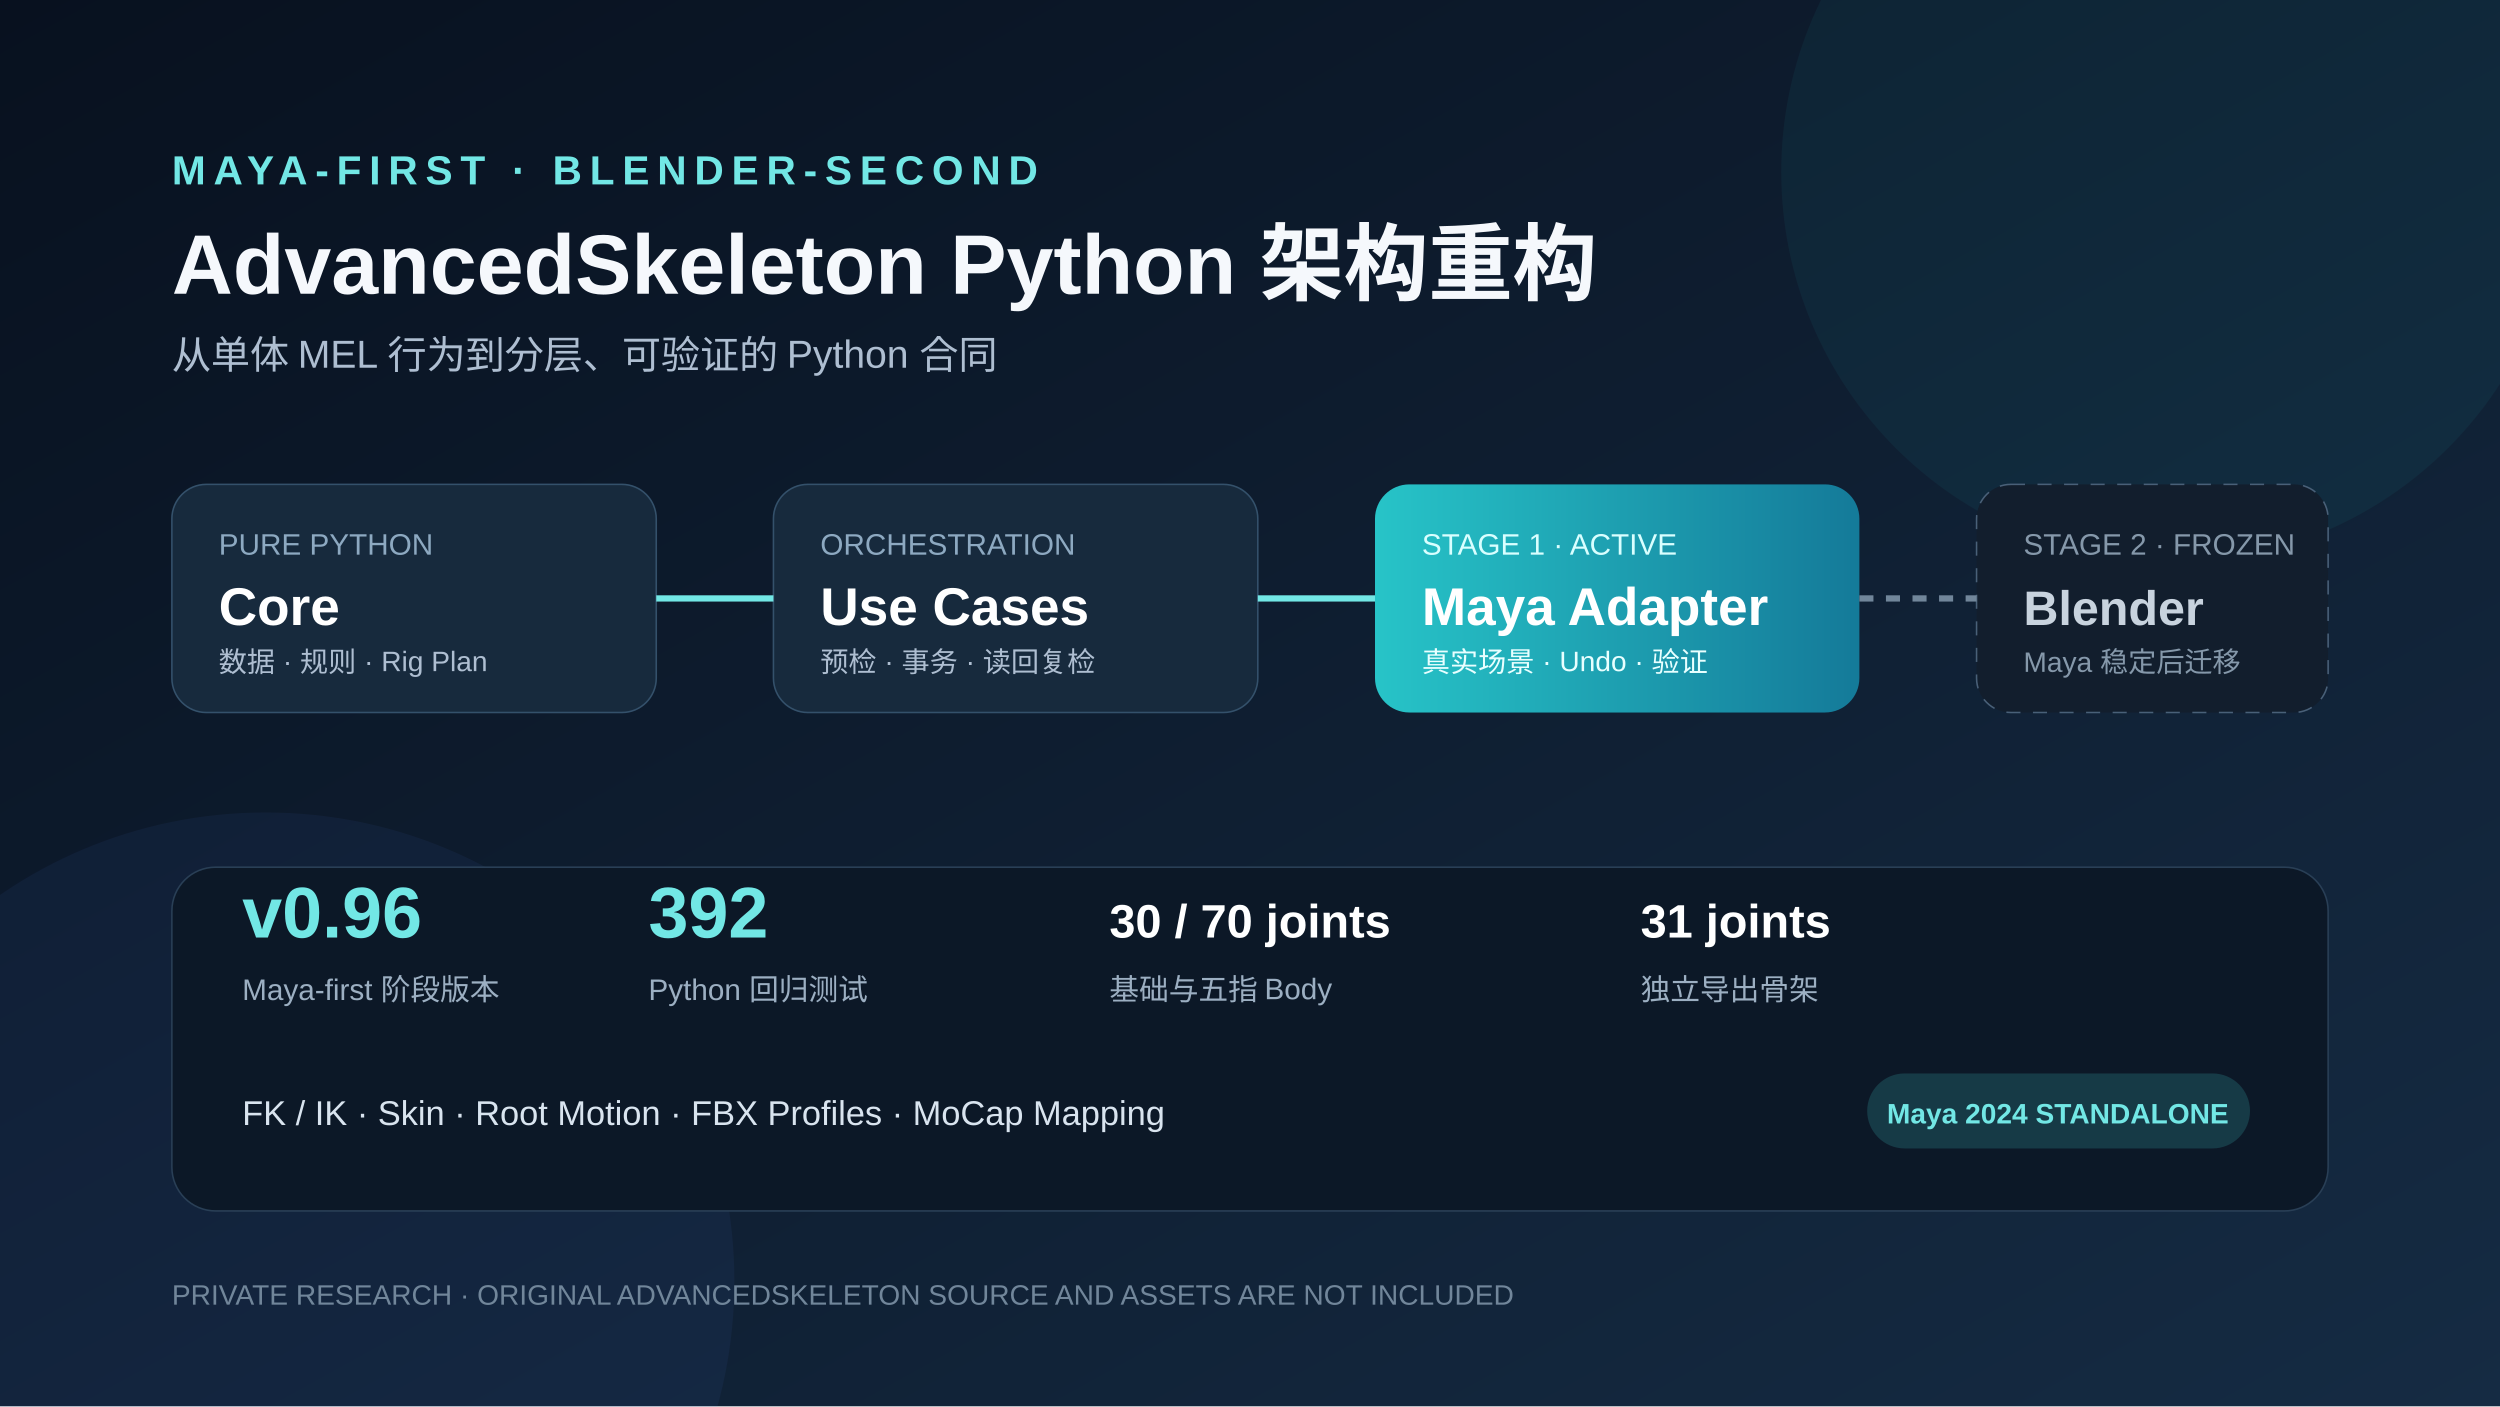
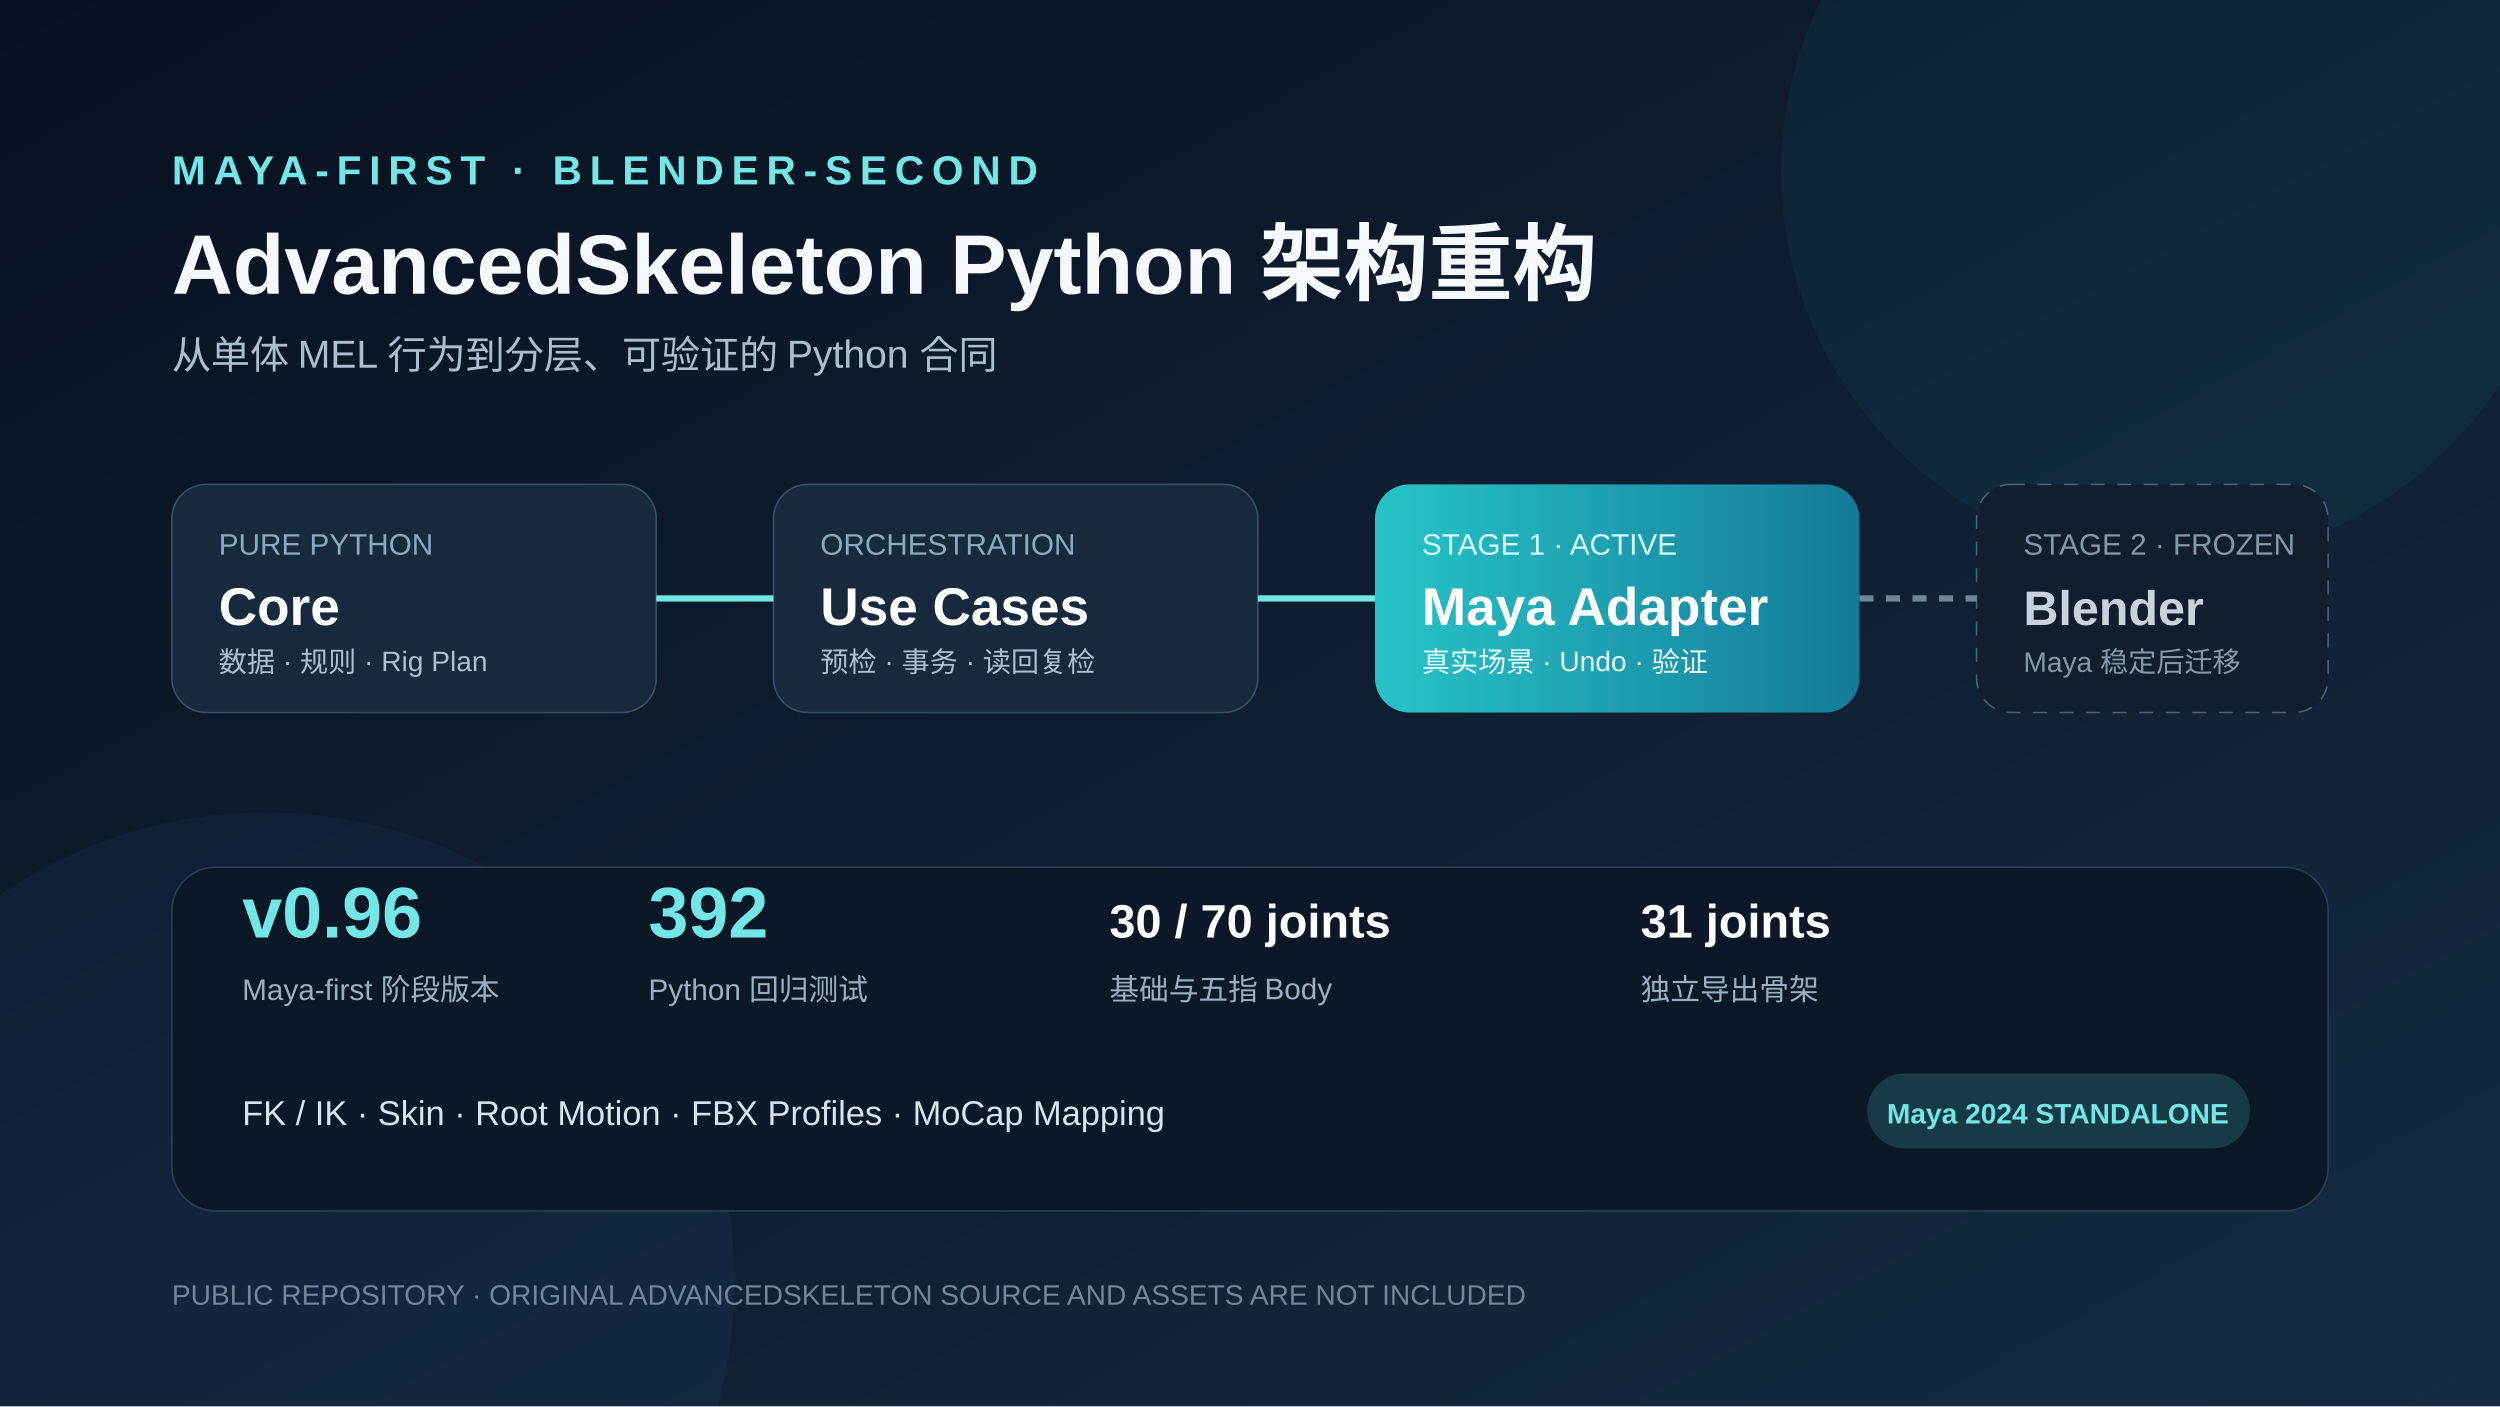
<svg xmlns="http://www.w3.org/2000/svg" width="1600" height="900" viewBox="0 0 1600 900" role="img" aria-labelledby="title desc">
  <defs>
    <linearGradient id="bg" x1="0" y1="0" x2="1" y2="1">
      <stop offset="0" stop-color="#08111f" />
      <stop offset="1" stop-color="#152b43" />
    </linearGradient>
    <linearGradient id="maya" x1="0" y1="0" x2="1" y2="0">
      <stop offset="0" stop-color="#27c4c8" />
      <stop offset="1" stop-color="#147a99" />
    </linearGradient>
  </defs>
  <rect width="1600" height="900" fill="url(#bg)" />
  <circle cx="1390" cy="110" r="250" fill="#27c4c8" opacity=".06" />
  <circle cx="170" cy="820" r="300" fill="#5c82ff" opacity=".06" />
  <g font-family="Arial, 'Microsoft YaHei', sans-serif">
    <text x="110" y="118" fill="#72e7e5" font-size="26" font-weight="700" letter-spacing="5">MAYA-FIRST · BLENDER-SECOND</text>
    <text x="110" y="188" fill="#f5f8fc" font-size="54" font-weight="700">AdvancedSkeleton Python 架构重构</text>
    <text x="110" y="236" fill="#aebed1" font-size="25">从单体 MEL 行为到分层、可验证的 Python 合同</text>
    <g>
      <rect x="110" y="310" width="310" height="146" rx="22" fill="#172a3d" stroke="#34516b" />
      <text x="140" y="355" fill="#8da9c1" font-size="19">PURE PYTHON</text>
      <text x="140" y="400" fill="#ffffff" font-size="34" font-weight="700">Core</text>
      <text x="140" y="430" fill="#aebed1" font-size="18">数据 · 规则 · Rig Plan</text>
      <rect x="495" y="310" width="310" height="146" rx="22" fill="#172a3d" stroke="#34516b" />
      <text x="525" y="355" fill="#8da9c1" font-size="19">ORCHESTRATION</text>
      <text x="525" y="400" fill="#ffffff" font-size="34" font-weight="700">Use Cases</text>
      <text x="525" y="430" fill="#aebed1" font-size="18">预检 · 事务 · 读回复检</text>
      <rect x="880" y="310" width="310" height="146" rx="22" fill="url(#maya)" />
      <text x="910" y="355" fill="#d9ffff" font-size="19">STAGE 1 · ACTIVE</text>
      <text x="910" y="400" fill="#ffffff" font-size="34" font-weight="700">Maya Adapter</text>
      <text x="910" y="430" fill="#e8ffff" font-size="18">真实场景 · Undo · 验证</text>
      <rect x="1265" y="310" width="225" height="146" rx="22" fill="#121e2d" stroke="#496078" stroke-dasharray="9 8" />
      <text x="1295" y="355" fill="#8598aa" font-size="19">STAGE 2 · FROZEN</text>
      <text x="1295" y="400" fill="#c8d3de" font-size="31" font-weight="700">Blender</text>
      <text x="1295" y="430" fill="#8598aa" font-size="18">Maya 稳定后迁移</text>
    </g>
    <g fill="none" stroke="#72e7e5" stroke-width="4">
      <path d="M420 383h75" />
      <path d="M805 383h75" />
    </g>
    <path d="M1190 383h75" stroke="#71869a" stroke-width="4" stroke-dasharray="9 8" />
    <g transform="translate(110 555)">
      <rect width="1380" height="220" rx="28" fill="#0c1827" stroke="#293f56" />
      <g transform="translate(45 45)">
        <text fill="#72e7e5" font-size="46" font-weight="700">v0.96</text>
        <text y="40" fill="#9cafc2" font-size="19">Maya-first 阶段版本</text>
      </g>
      <g transform="translate(305 45)">
        <text fill="#72e7e5" font-size="46" font-weight="700">392</text>
        <text y="40" fill="#9cafc2" font-size="19">Python 回归测试</text>
      </g>
      <g transform="translate(600 45)">
        <text fill="#ffffff" font-size="30" font-weight="700">30 / 70 joints</text>
        <text y="40" fill="#9cafc2" font-size="19">基础与五指 Body</text>
      </g>
      <g transform="translate(940 45)">
        <text fill="#ffffff" font-size="30" font-weight="700">31 joints</text>
        <text y="40" fill="#9cafc2" font-size="19">独立导出骨架</text>
      </g>
      <text x="45" y="165" fill="#d9e4ef" font-size="22">FK / IK · Skin · Root Motion · FBX Profiles · MoCap Mapping</text>
      <rect x="1085" y="132" width="245" height="48" rx="24" fill="#163a46" />
      <text x="1207" y="164" fill="#72e7e5" text-anchor="middle" font-size="18" font-weight="700">Maya 2024 STANDALONE</text>
    </g>
-     <text x="110" y="835" fill="#71869a" font-size="18">PRIVATE RESEARCH · ORIGINAL ADVANCEDSKELETON SOURCE AND ASSETS ARE NOT INCLUDED</text>
+     <text x="110" y="835" fill="#71869a" font-size="18">PUBLIC REPOSITORY · ORIGINAL ADVANCEDSKELETON SOURCE AND ASSETS ARE NOT INCLUDED</text>
  </g>
</svg>
